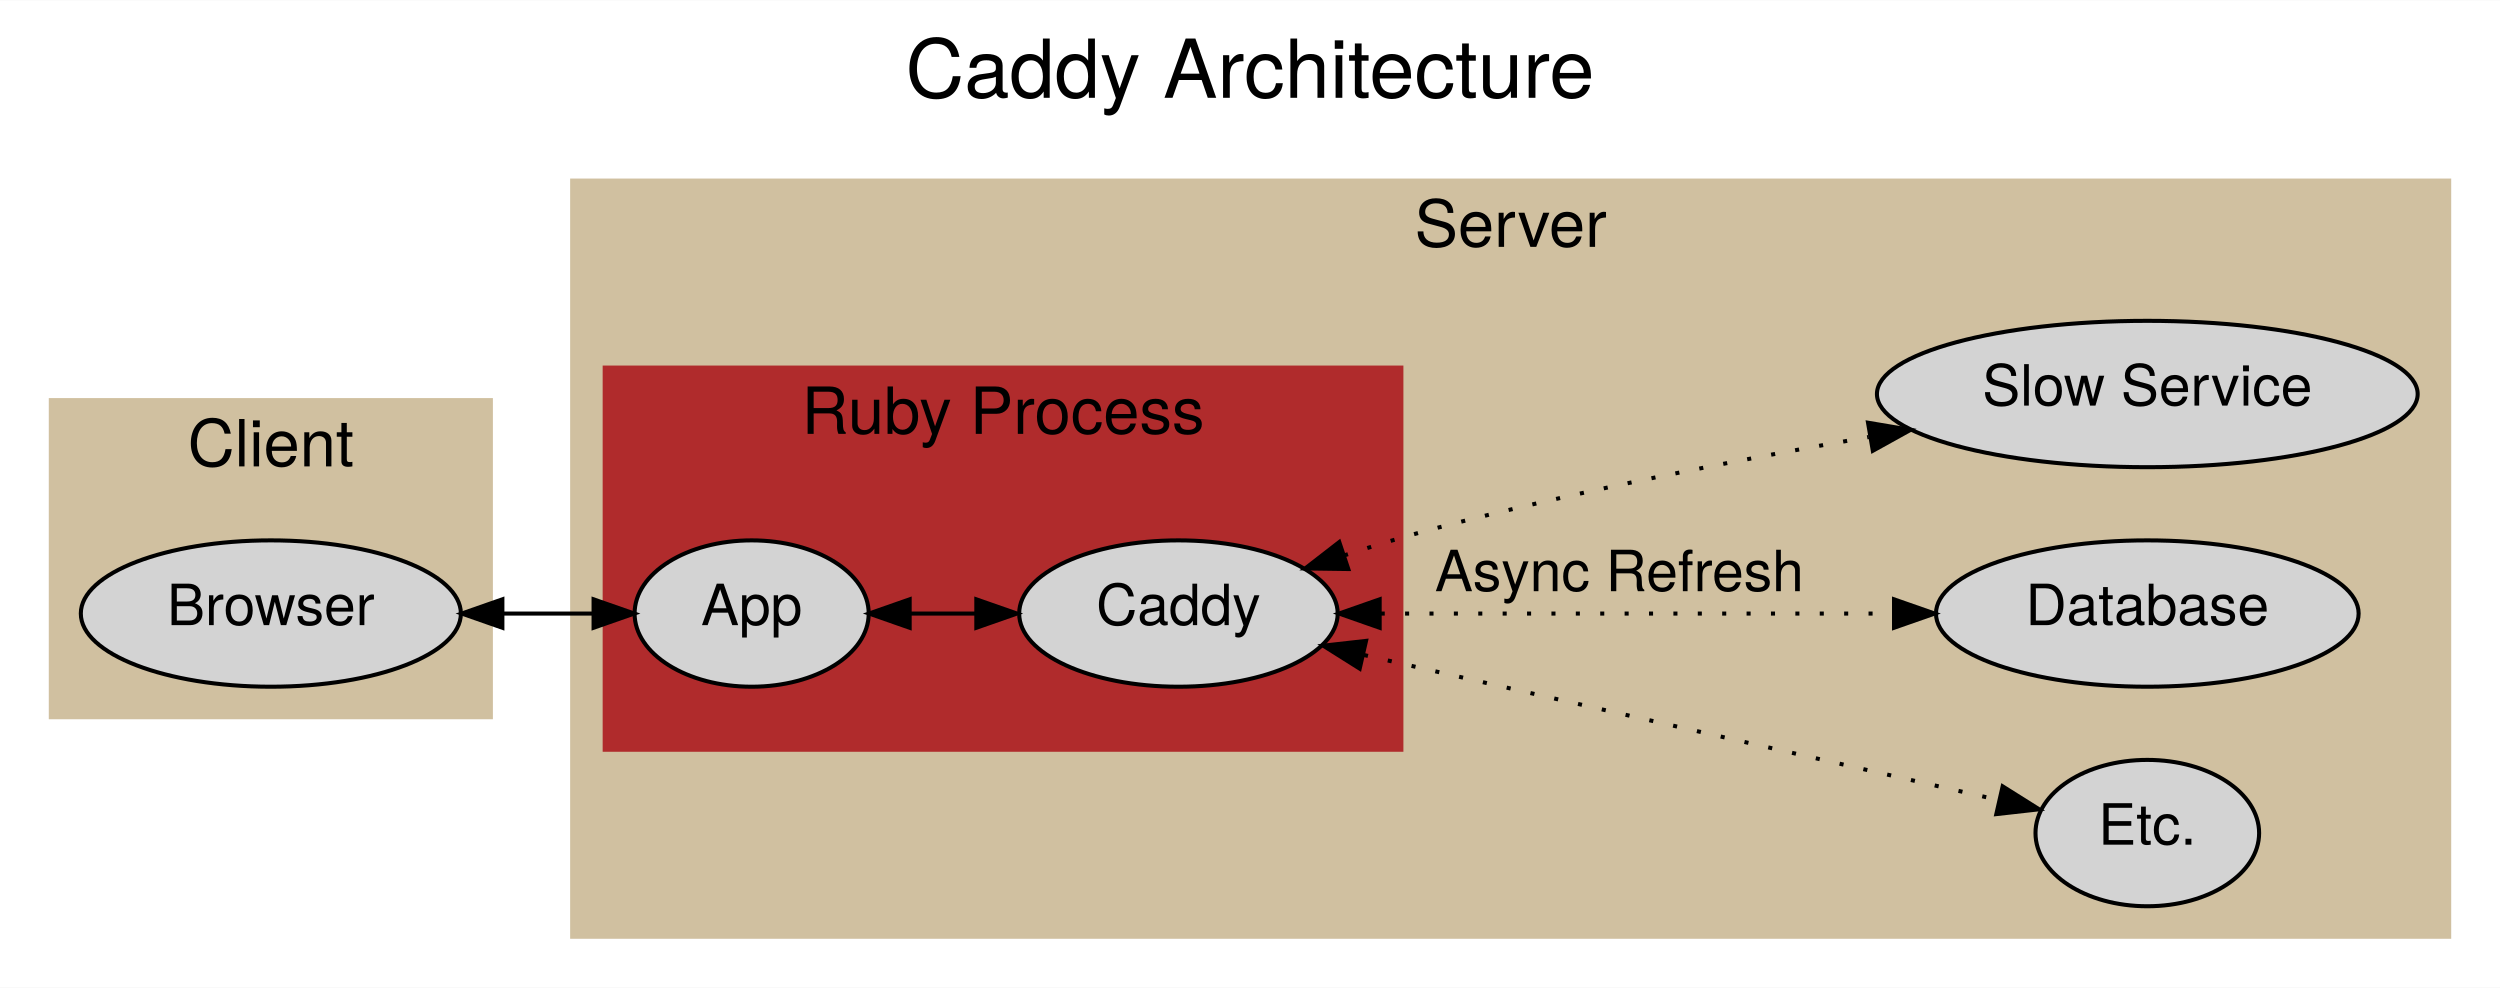
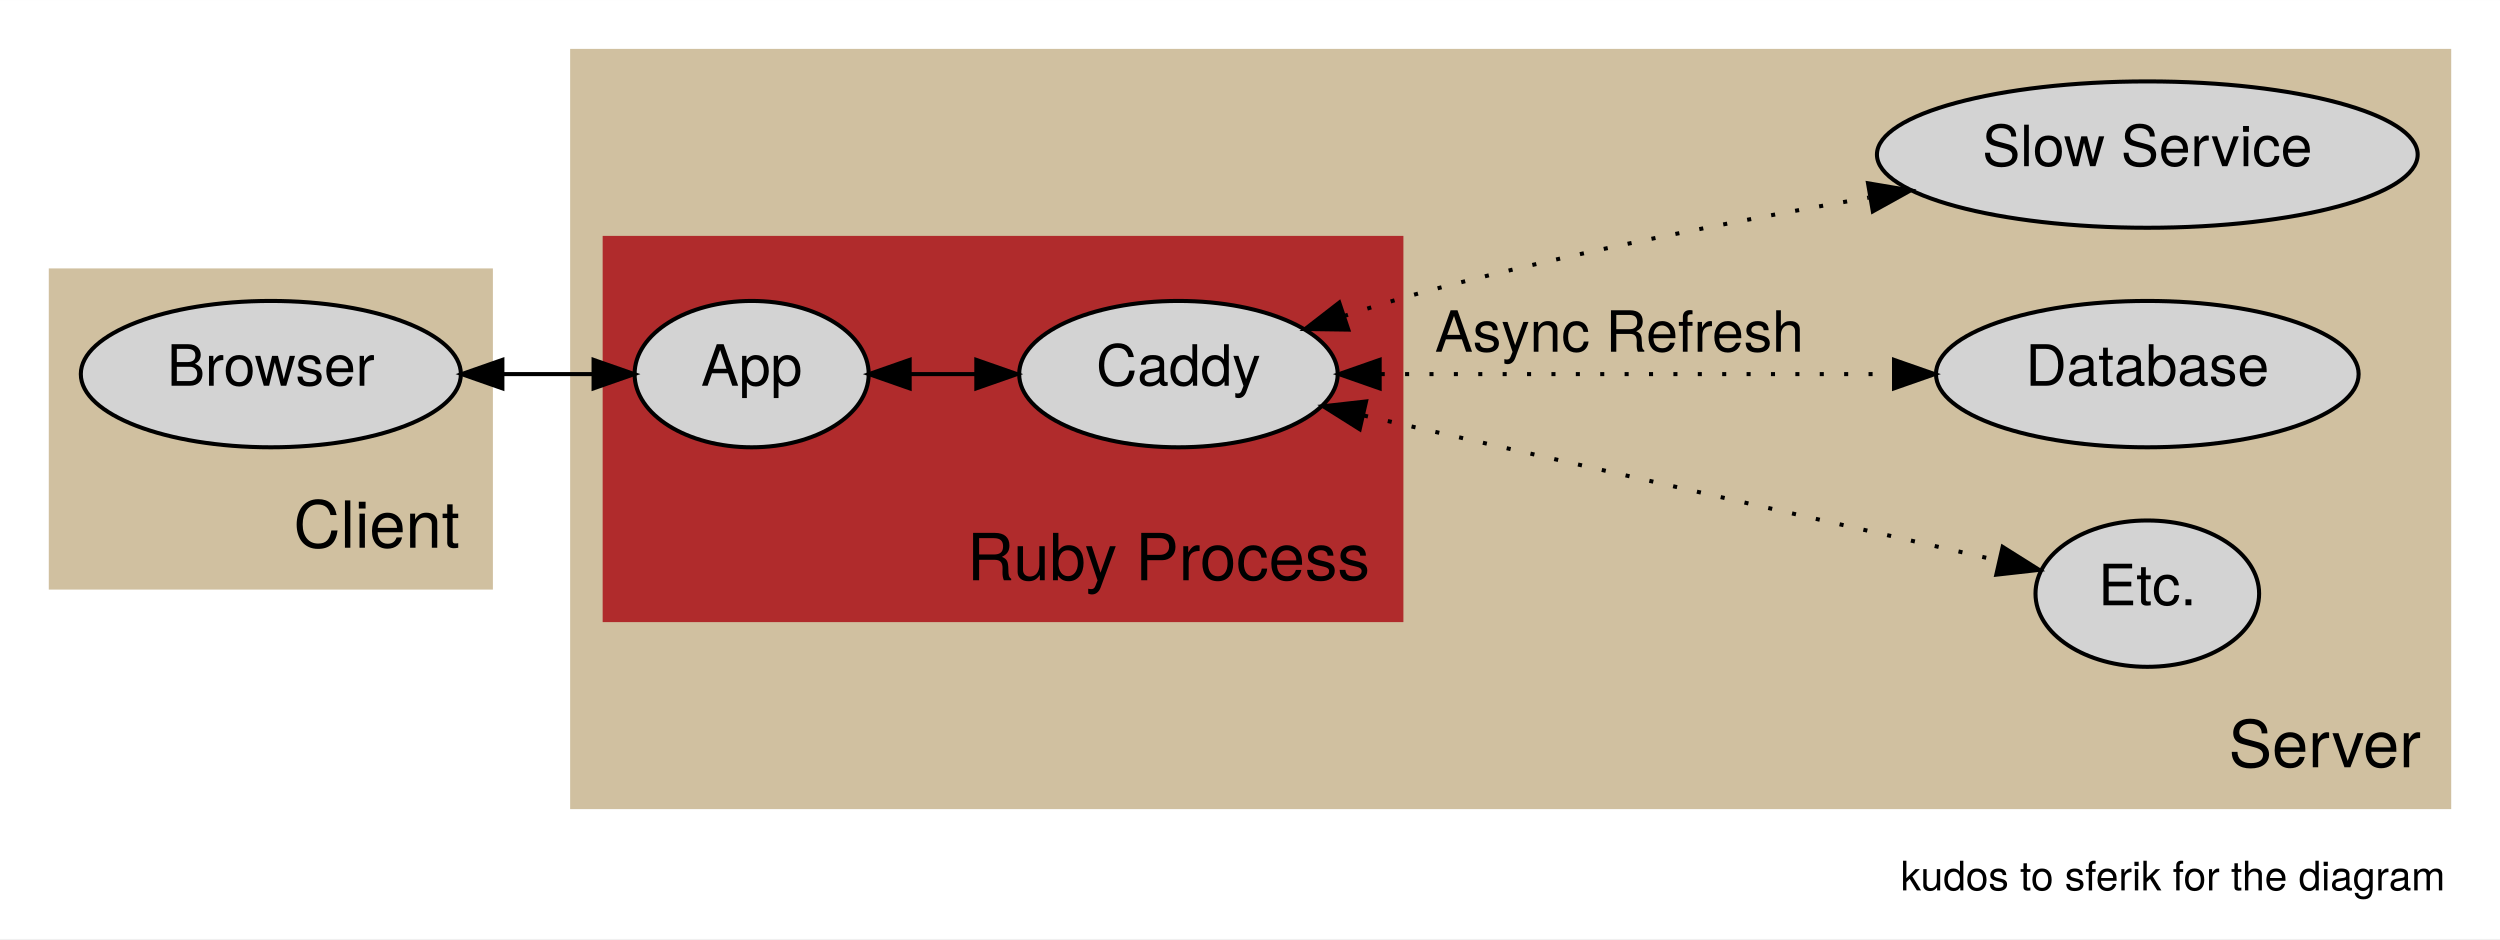
- <svg xmlns="http://www.w3.org/2000/svg" width="615pt" height="243pt" viewBox="0.00 0.00 614.94 242.86">
-   <g id="graph0" class="graph" transform="scale(1 1) rotate(0) translate(4 238.86)">
-     <polygon fill="white" stroke="none" points="-4,4 -4,-238.86 610.937,-238.86 610.937,4 -4,4" />
-     <text text-anchor="middle" x="303.468" y="-214.86" font-family="Helvetica Neue" font-size="20.00">Caddy Architecture</text>
+ <svg xmlns="http://www.w3.org/2000/svg" width="615pt" height="231pt" viewBox="0.00 0.00 614.94 230.93">
+   <g id="graph0" class="graph" transform="scale(1 1) rotate(0) translate(4 226.93)">
+     <polygon fill="white" stroke="none" points="-4,4 -4,-226.93 610.937,-226.93 610.937,4 -4,4" />
+     <text text-anchor="middle" x="530.497" y="-7.93" font-family="Helvetica Neue" font-size="10.00">kudos to sferik for the diagram</text>
    <g id="clust1" class="cluster">
-       <polygon fill="#d0c0a0" stroke="none" points="8,-62 8,-141 117.241,-141 117.241,-62 8,-62" />
-       <text text-anchor="middle" x="62.621" y="-124.2" font-family="Helvetica Neue" font-size="16.00">Client</text>
+       <polygon fill="#d0c0a0" stroke="none" points="8,-81.93 8,-160.93 117.241,-160.93 117.241,-81.93 8,-81.93" />
+       <text text-anchor="middle" x="88.649" y="-92.218" font-family="Helvetica Neue" font-size="16.00">Client</text>
    </g>
    <g id="clust2" class="cluster">
-       <polygon fill="#d0c0a0" stroke="none" points="136.241,-8 136.241,-195 598.937,-195 598.937,-8 136.241,-8" />
-       <text text-anchor="middle" x="367.589" y="-178.2" font-family="Helvetica Neue" font-size="16.00">Server</text>
+       <polygon fill="#d0c0a0" stroke="none" points="136.241,-27.93 136.241,-214.93 598.937,-214.93 598.937,-27.93 136.241,-27.93" />
+       <text text-anchor="middle" x="567.833" y="-38.218" font-family="Helvetica Neue" font-size="16.00">Server</text>
    </g>
    <g id="clust3" class="cluster">
-       <polygon fill="#b02b2c" stroke="none" points="144.241,-54 144.241,-149 341.204,-149 341.204,-54 144.241,-54" />
-       <text text-anchor="middle" x="242.723" y="-132.2" font-family="Helvetica Neue" font-size="16.00">Ruby Process</text>
+       <polygon fill="#b02b2c" stroke="none" points="144.241,-73.93 144.241,-168.93 341.204,-168.93 341.204,-73.93 144.241,-73.93" />
+       <text text-anchor="middle" x="283.42" y="-84.218" font-family="Helvetica Neue" font-size="16.00">Ruby Process</text>
    </g>
    <g id="clust4" class="cluster">
-       <polygon fill="#b02b2c" stroke="none" points="238.532,-62 238.532,-114 333.204,-114 333.204,-62 238.532,-62" />
+       <polygon fill="#b02b2c" stroke="none" points="238.532,-108.93 238.532,-160.93 333.204,-160.93 333.204,-108.93 238.532,-108.93" />
    </g>
    <g id="node1" class="node">
-       <ellipse fill="lightgrey" stroke="black" cx="62.621" cy="-88" rx="46.742" ry="18" />
-       <text text-anchor="middle" x="62.621" y="-85.151" font-family="Helvetica Neue" font-size="14.00">Browser</text>
+       <ellipse fill="lightgrey" stroke="black" cx="62.621" cy="-134.93" rx="46.742" ry="18" />
+       <text text-anchor="middle" x="62.621" y="-132.081" font-family="Helvetica Neue" font-size="14.00">Browser</text>
    </g>
    <g id="node2" class="node">
-       <ellipse fill="lightgrey" stroke="black" cx="180.887" cy="-88" rx="28.791" ry="18" />
-       <text text-anchor="middle" x="180.887" y="-85.151" font-family="Helvetica Neue" font-size="14.00">App</text>
+       <ellipse fill="lightgrey" stroke="black" cx="180.887" cy="-134.93" rx="28.791" ry="18" />
+       <text text-anchor="middle" x="180.887" y="-132.081" font-family="Helvetica Neue" font-size="14.00">App</text>
    </g>
    <g id="edge1" class="edge">
-       <path fill="none" stroke="black" d="M119.781,-88C127.305,-88 134.874,-88 141.981,-88" />
-       <polygon fill="black" stroke="black" points="119.572,-84.5 109.572,-88 119.572,-91.5 119.572,-84.5" />
-       <polygon fill="black" stroke="black" points="142.006,-91.5 152.006,-88 142.006,-84.5 142.006,-91.5" />
+       <path fill="none" stroke="black" d="M119.781,-134.93C127.305,-134.93 134.874,-134.93 141.981,-134.93" />
+       <polygon fill="black" stroke="black" points="119.572,-131.43 109.572,-134.93 119.572,-138.43 119.572,-131.43" />
+       <polygon fill="black" stroke="black" points="142.006,-138.43 152.006,-134.93 142.006,-131.43 142.006,-138.43" />
    </g>
    <g id="node3" class="node">
-       <ellipse fill="lightgrey" stroke="black" cx="285.868" cy="-88" rx="39.173" ry="18" />
-       <text text-anchor="middle" x="285.868" y="-85.151" font-family="Helvetica Neue" font-size="14.00">Caddy</text>
+       <ellipse fill="lightgrey" stroke="black" cx="285.868" cy="-134.93" rx="39.173" ry="18" />
+       <text text-anchor="middle" x="285.868" y="-132.081" font-family="Helvetica Neue" font-size="14.00">Caddy</text>
    </g>
    <g id="edge2" class="edge">
-       <path fill="none" stroke="black" d="M219.873,-88C225.096,-88 230.519,-88 235.904,-88" />
-       <polygon fill="black" stroke="black" points="219.755,-84.5 209.755,-88 219.755,-91.5 219.755,-84.5" />
-       <polygon fill="black" stroke="black" points="236.153,-91.5 246.153,-88 236.153,-84.5 236.153,-91.5" />
+       <path fill="none" stroke="black" d="M219.873,-134.93C225.096,-134.93 230.519,-134.93 235.904,-134.93" />
+       <polygon fill="black" stroke="black" points="219.755,-131.43 209.755,-134.93 219.755,-138.43 219.755,-131.43" />
+       <polygon fill="black" stroke="black" points="236.153,-138.43 246.153,-134.93 236.153,-131.43 236.153,-138.43" />
    </g>
    <g id="node4" class="node">
-       <ellipse fill="lightgrey" stroke="black" cx="524.186" cy="-34" rx="27.503" ry="18" />
-       <text text-anchor="middle" x="524.186" y="-31.151" font-family="Helvetica Neue" font-size="14.00">Etc.</text>
+       <ellipse fill="lightgrey" stroke="black" cx="524.186" cy="-80.93" rx="27.503" ry="18" />
+       <text text-anchor="middle" x="524.186" y="-78.081" font-family="Helvetica Neue" font-size="14.00">Etc.</text>
    </g>
    <g id="edge5" class="edge">
-       <path fill="none" stroke="black" stroke-dasharray="1,5" d="M331.509,-77.799C376.766,-67.458 445.897,-51.661 487.596,-42.132" />
-       <polygon fill="black" stroke="black" points="330.453,-74.45 321.484,-80.09 332.012,-81.274 330.453,-74.45" />
-       <polygon fill="black" stroke="black" points="488.606,-45.492 497.575,-39.852 487.047,-38.668 488.606,-45.492" />
+       <path fill="none" stroke="black" stroke-dasharray="1,5" d="M331.509,-124.729C376.766,-114.388 445.897,-98.591 487.596,-89.062" />
+       <polygon fill="black" stroke="black" points="330.453,-121.38 321.484,-127.02 332.012,-128.204 330.453,-121.38" />
+       <polygon fill="black" stroke="black" points="488.606,-92.422 497.575,-86.782 487.047,-85.598 488.606,-92.422" />
    </g>
    <g id="node5" class="node">
-       <ellipse fill="lightgrey" stroke="black" cx="524.186" cy="-88" rx="51.98" ry="18" />
-       <text text-anchor="middle" x="524.186" y="-85.151" font-family="Helvetica Neue" font-size="14.00">Database</text>
+       <ellipse fill="lightgrey" stroke="black" cx="524.186" cy="-134.93" rx="51.98" ry="18" />
+       <text text-anchor="middle" x="524.186" y="-132.081" font-family="Helvetica Neue" font-size="14.00">Database</text>
    </g>
    <g id="edge3" class="edge">
-       <path fill="none" stroke="black" stroke-dasharray="1,5" d="M335.614,-88C372.208,-88 422.562,-88 461.885,-88" />
-       <polygon fill="black" stroke="black" points="335.363,-84.5 325.363,-88 335.363,-91.5 335.363,-84.5" />
-       <polygon fill="black" stroke="black" points="461.887,-91.5 471.887,-88 461.887,-84.5 461.887,-91.5" />
-       <text text-anchor="middle" x="394.319" y="-93.502" font-family="Helvetica Neue" font-size="14.00">Async Refresh</text>
+       <path fill="none" stroke="black" stroke-dasharray="1,5" d="M335.614,-134.93C372.208,-134.93 422.562,-134.93 461.885,-134.93" />
+       <polygon fill="black" stroke="black" points="335.363,-131.43 325.363,-134.93 335.363,-138.43 335.363,-131.43" />
+       <polygon fill="black" stroke="black" points="461.887,-138.43 471.887,-134.93 461.887,-131.43 461.887,-138.43" />
+       <text text-anchor="middle" x="394.319" y="-140.432" font-family="Helvetica Neue" font-size="14.00">Async Refresh</text>
    </g>
    <g id="node6" class="node">
-       <ellipse fill="lightgrey" stroke="black" cx="524.186" cy="-142" rx="66.504" ry="18" />
-       <text text-anchor="middle" x="524.186" y="-139.151" font-family="Helvetica Neue" font-size="14.00">Slow Service</text>
+       <ellipse fill="lightgrey" stroke="black" cx="524.186" cy="-188.93" rx="66.504" ry="18" />
+       <text text-anchor="middle" x="524.186" y="-186.081" font-family="Helvetica Neue" font-size="14.00">Slow Service</text>
    </g>
    <g id="edge4" class="edge">
-       <path fill="none" stroke="black" stroke-dasharray="1,5" d="M326.611,-102.294C334.064,-104.716 341.83,-107.068 349.204,-109 383.957,-118.103 423.233,-125.772 455.662,-131.419" />
-       <polygon fill="black" stroke="black" points="327.647,-98.95 317.053,-99.1 325.428,-105.589 327.647,-98.95" />
-       <polygon fill="black" stroke="black" points="455.489,-134.94 465.936,-133.18 456.672,-128.041 455.489,-134.94" />
+       <path fill="none" stroke="black" stroke-dasharray="1,5" d="M326.611,-149.224C334.064,-151.646 341.83,-153.998 349.204,-155.93 383.957,-165.033 423.233,-172.702 455.662,-178.349" />
+       <polygon fill="black" stroke="black" points="327.647,-145.88 317.053,-146.03 325.428,-152.519 327.647,-145.88" />
+       <polygon fill="black" stroke="black" points="455.489,-181.87 465.936,-180.11 456.672,-174.97 455.489,-181.87" />
    </g>
  </g>
</svg>
